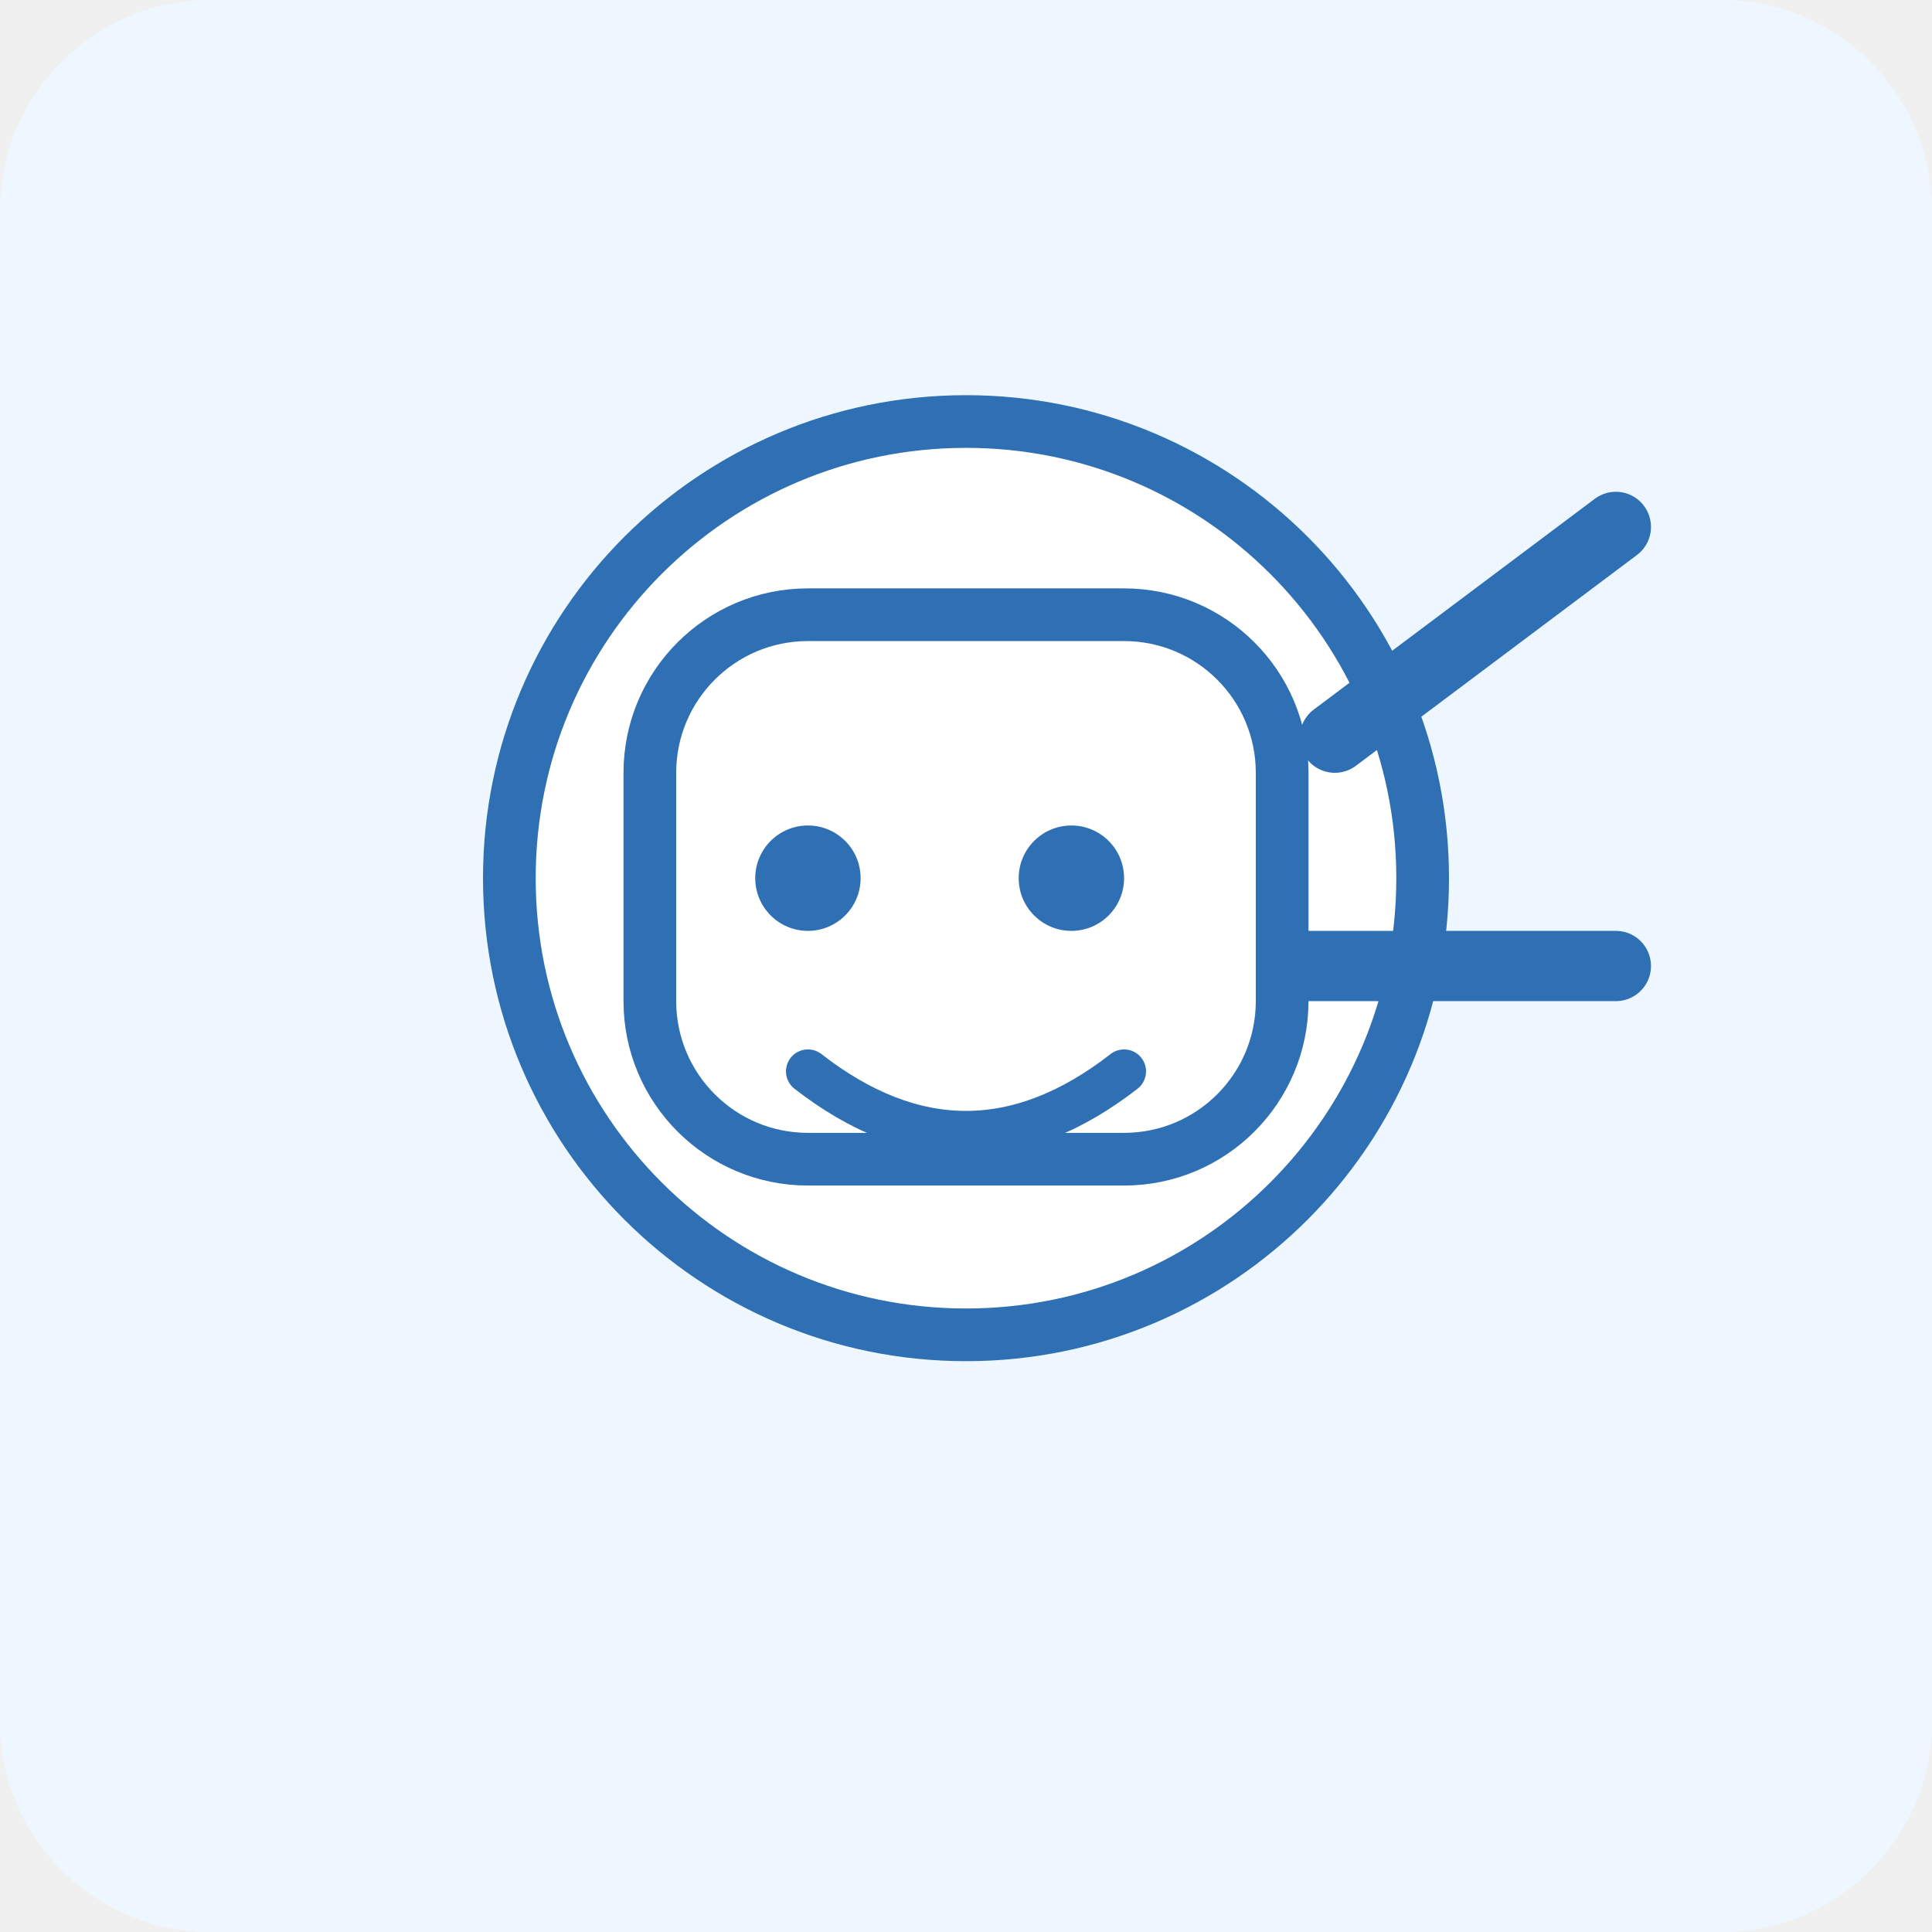
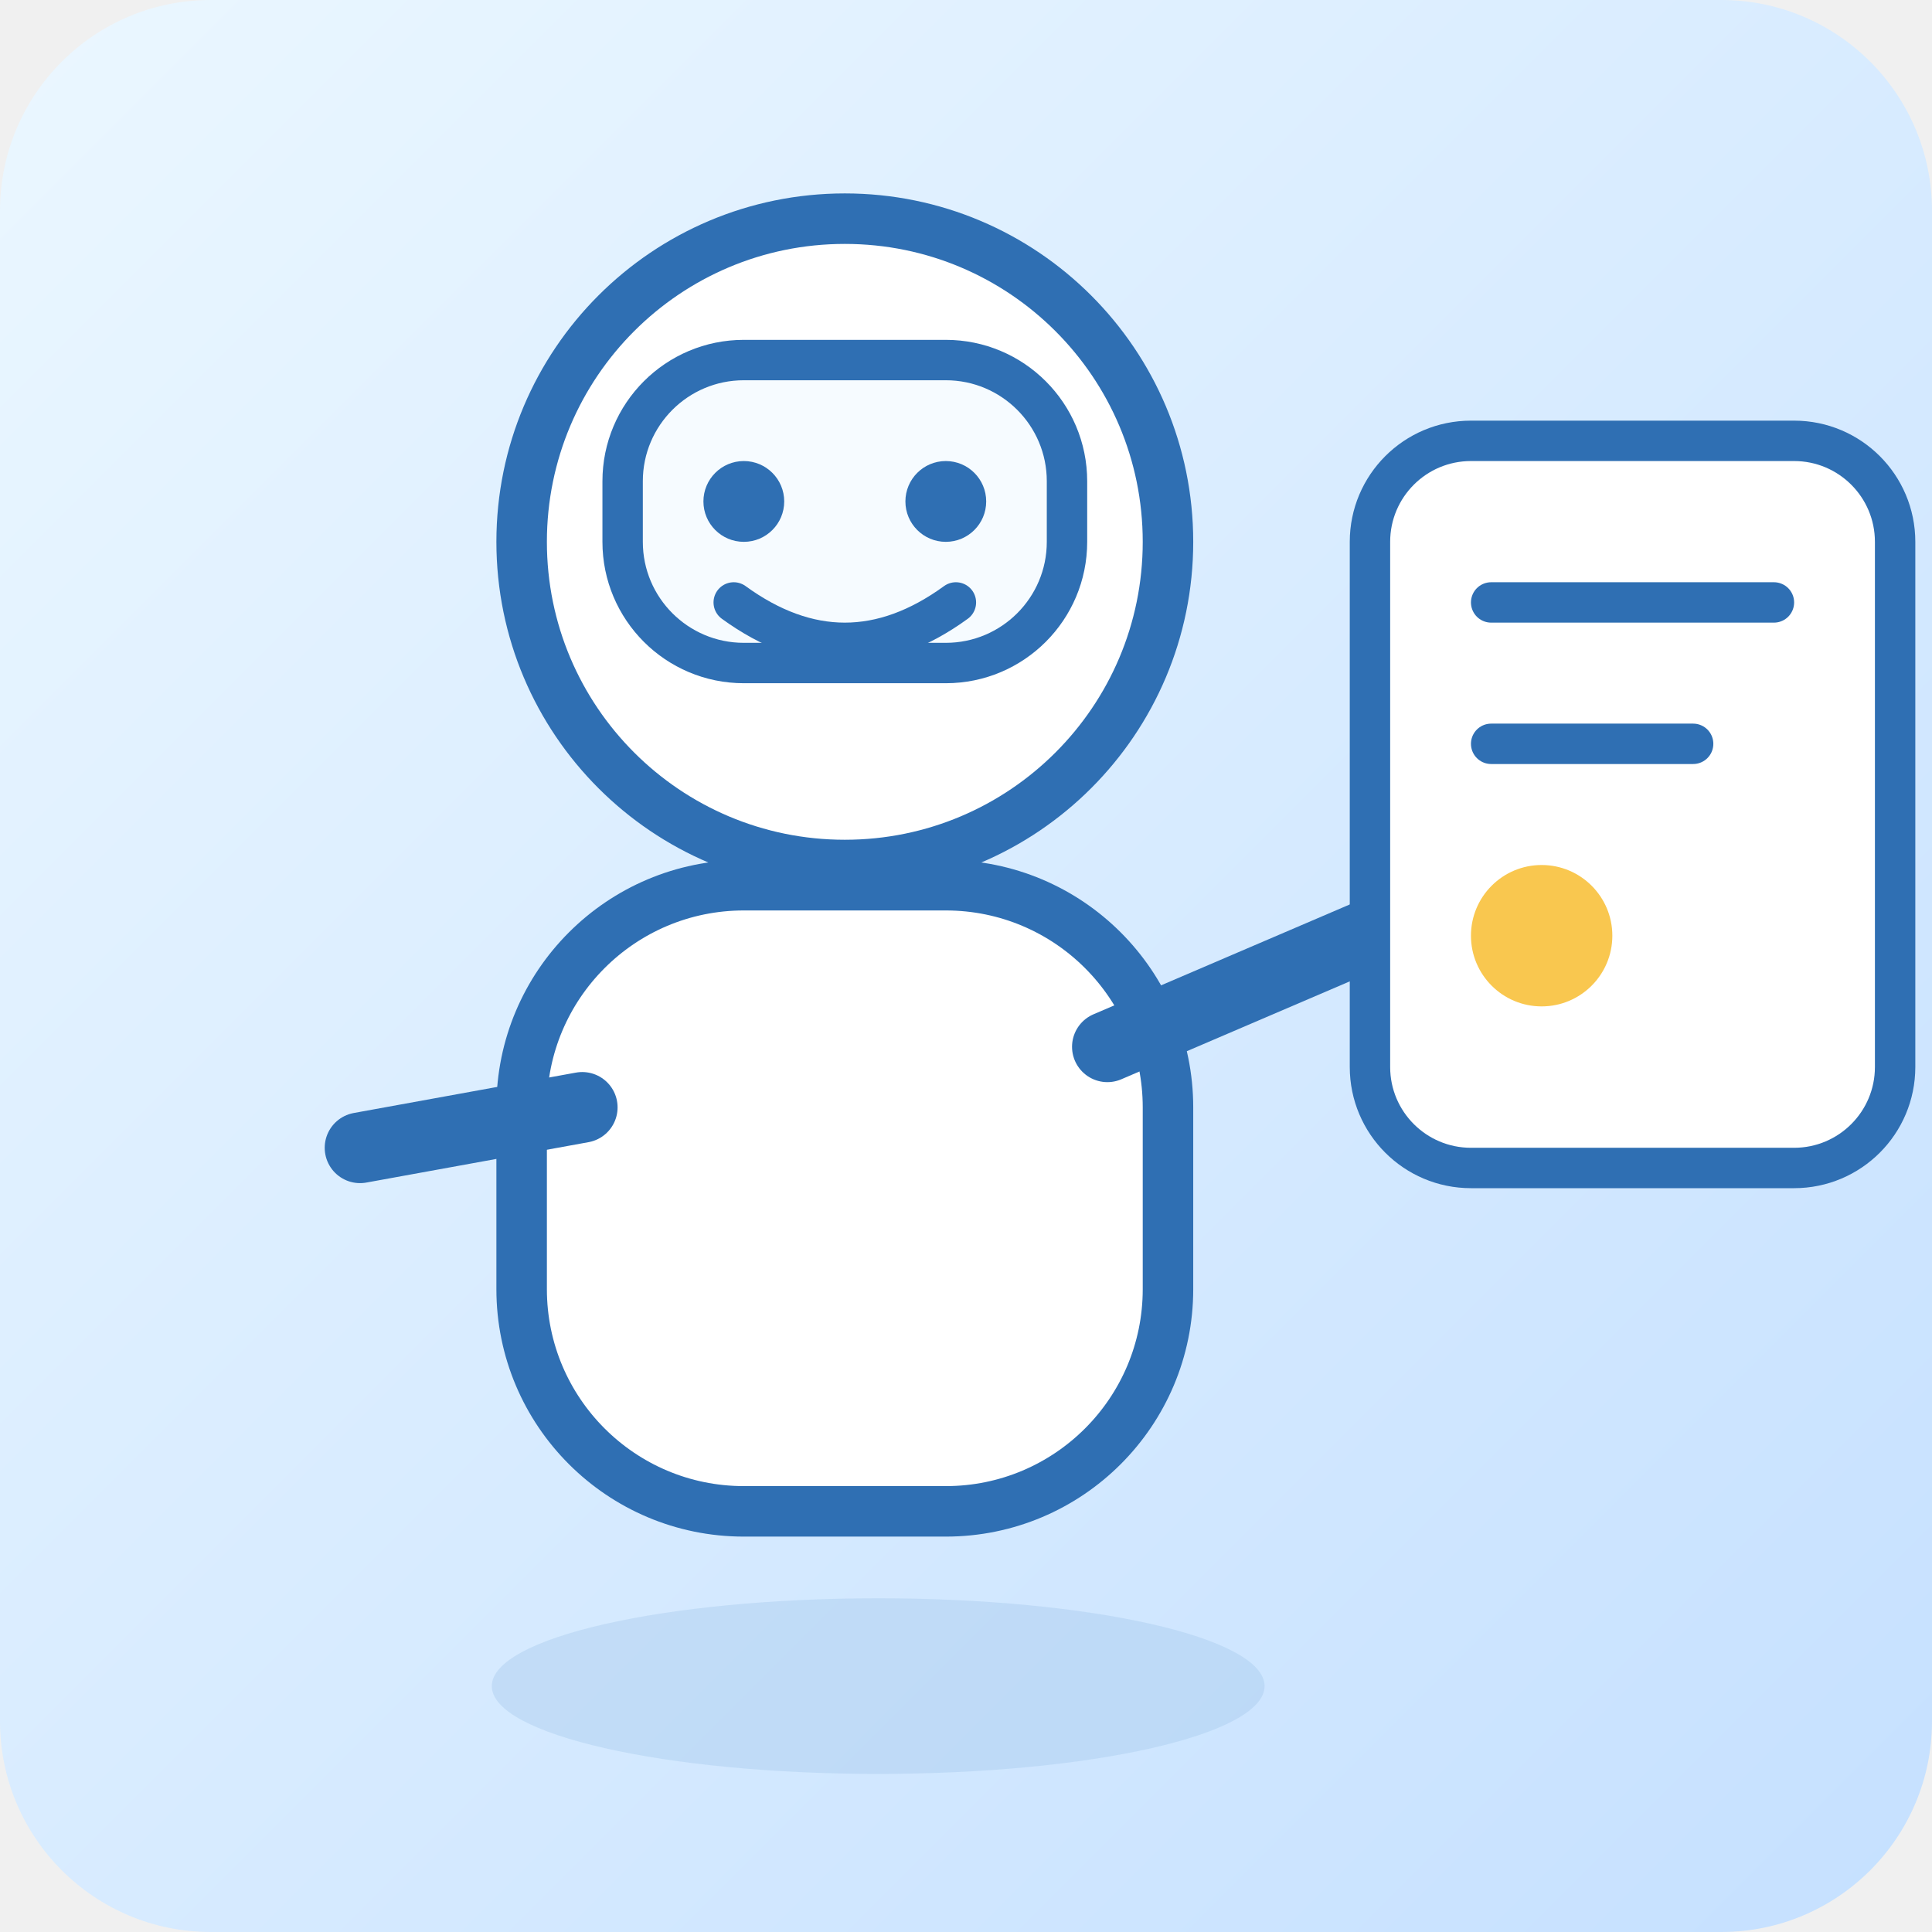
- <svg xmlns="http://www.w3.org/2000/svg" viewBox="0 0 220 220" role="img" aria-label="Norma viser noget">
-   <rect width="220" height="220" rx="24" fill="#eef7ff" />
-   <circle cx="110" cy="100" r="52" fill="#fff" stroke="#2f6fb3" stroke-width="6" />
-   <rect x="74" y="70" width="72" height="62" rx="18" fill="#fff" stroke="#2f6fb3" stroke-width="6" />
-   <circle cx="92" cy="100" r="6" fill="#2f6fb3" />
-   <circle cx="122" cy="100" r="6" fill="#2f6fb3" />
-   <path d="M92 122 Q110 136 128 122" stroke="#2f6fb3" stroke-width="5" fill="none" stroke-linecap="round" />
-   <path d="M152 84 L184 60" stroke="#2f6fb3" stroke-width="8" stroke-linecap="round" />
-   <path d="M148 110 L184 110" stroke="#2f6fb3" stroke-width="8" stroke-linecap="round" />
+ <svg xmlns="http://www.w3.org/2000/svg" viewBox="0 0 220 220" role="img" aria-label="Norma viser noget på siden">
+   <defs>
+     <linearGradient id="bgShow" x1="0" y1="0" x2="1" y2="1">
+       <stop offset="0%" stop-color="#ebf7ff" />
+       <stop offset="100%" stop-color="#c5e0ff" />
+     </linearGradient>
+   </defs>
+   <rect width="220" height="220" rx="24" fill="url(#bgShow)" />
+   <ellipse cx="100" cy="192" rx="44" ry="10" fill="#9fc4e8" opacity="0.35" />
+   <g transform="translate(110,110) scale(1.15) translate(-110,-110)">
+     <rect x="66" y="102" width="64" height="62" rx="22" fill="#ffffff" stroke="#2f6fb3" stroke-width="5" />
+     <path d="M72 124 L50 128" fill="none" stroke="#2f6fb3" stroke-width="7" stroke-linecap="round" />
+     <path d="M124 118 L152 106" fill="none" stroke="#2f6fb3" stroke-width="7" stroke-linecap="round" />
+     <circle cx="98" cy="68" r="32" fill="#ffffff" stroke="#2f6fb3" stroke-width="5" />
+     <rect x="76" y="50" width="44" height="30" rx="12" fill="#f6fbff" stroke="#2f6fb3" stroke-width="4" />
+     <circle cx="88" cy="64" r="4" fill="#2f6fb3" />
+     <circle cx="108" cy="64" r="4" fill="#2f6fb3" />
+     <path d="M87 74 Q98 82 109 74" fill="none" stroke="#2f6fb3" stroke-width="4" stroke-linecap="round" />
+     <rect x="150" y="58" width="52" height="72" rx="10" fill="#ffffff" stroke="#2f6fb3" stroke-width="4" />
+     <path d="M162 74 H190" stroke="#2f6fb3" stroke-width="4" stroke-linecap="round" />
+     <path d="M162 88 H182" stroke="#2f6fb3" stroke-width="4" stroke-linecap="round" />
+     <circle cx="167" cy="107" r="7" fill="#f9c74f" />
+   </g>
</svg>
